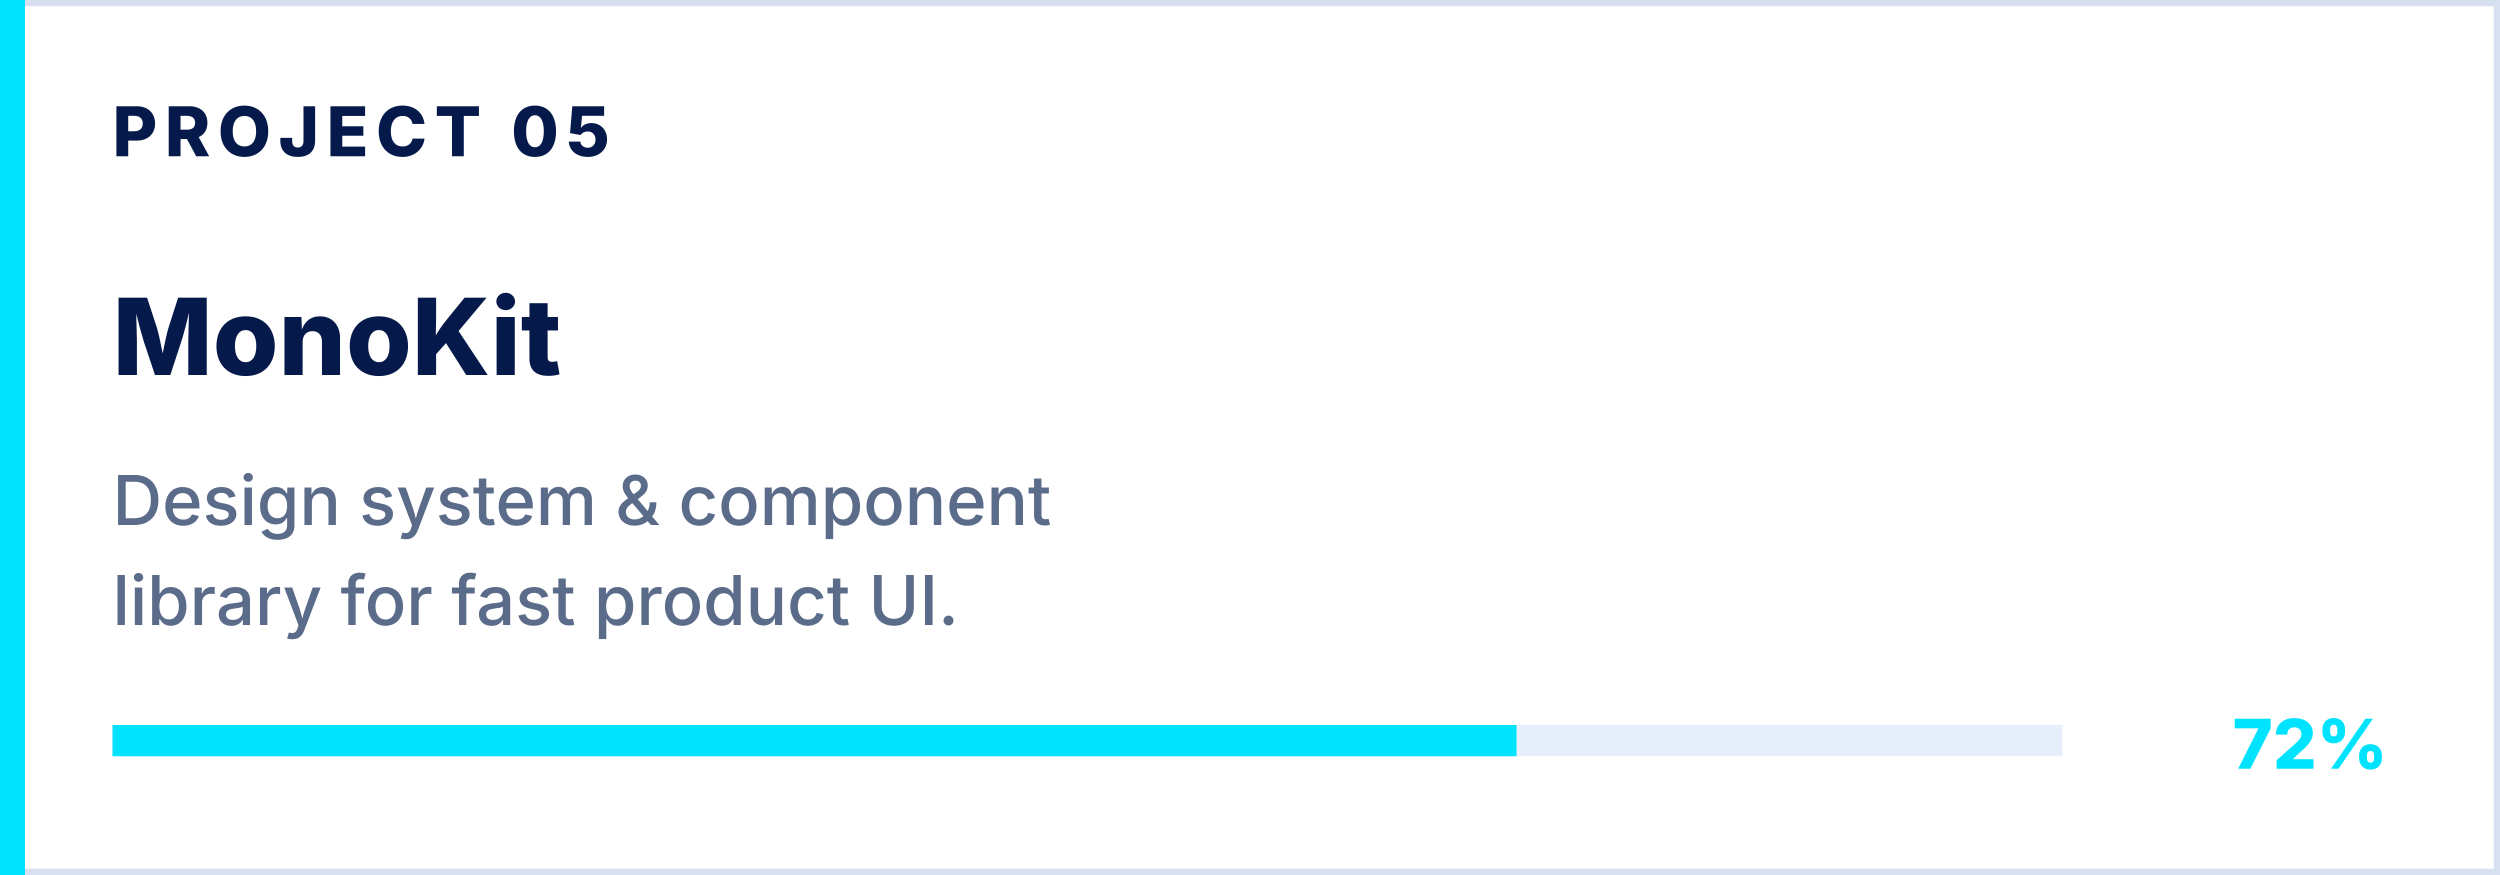
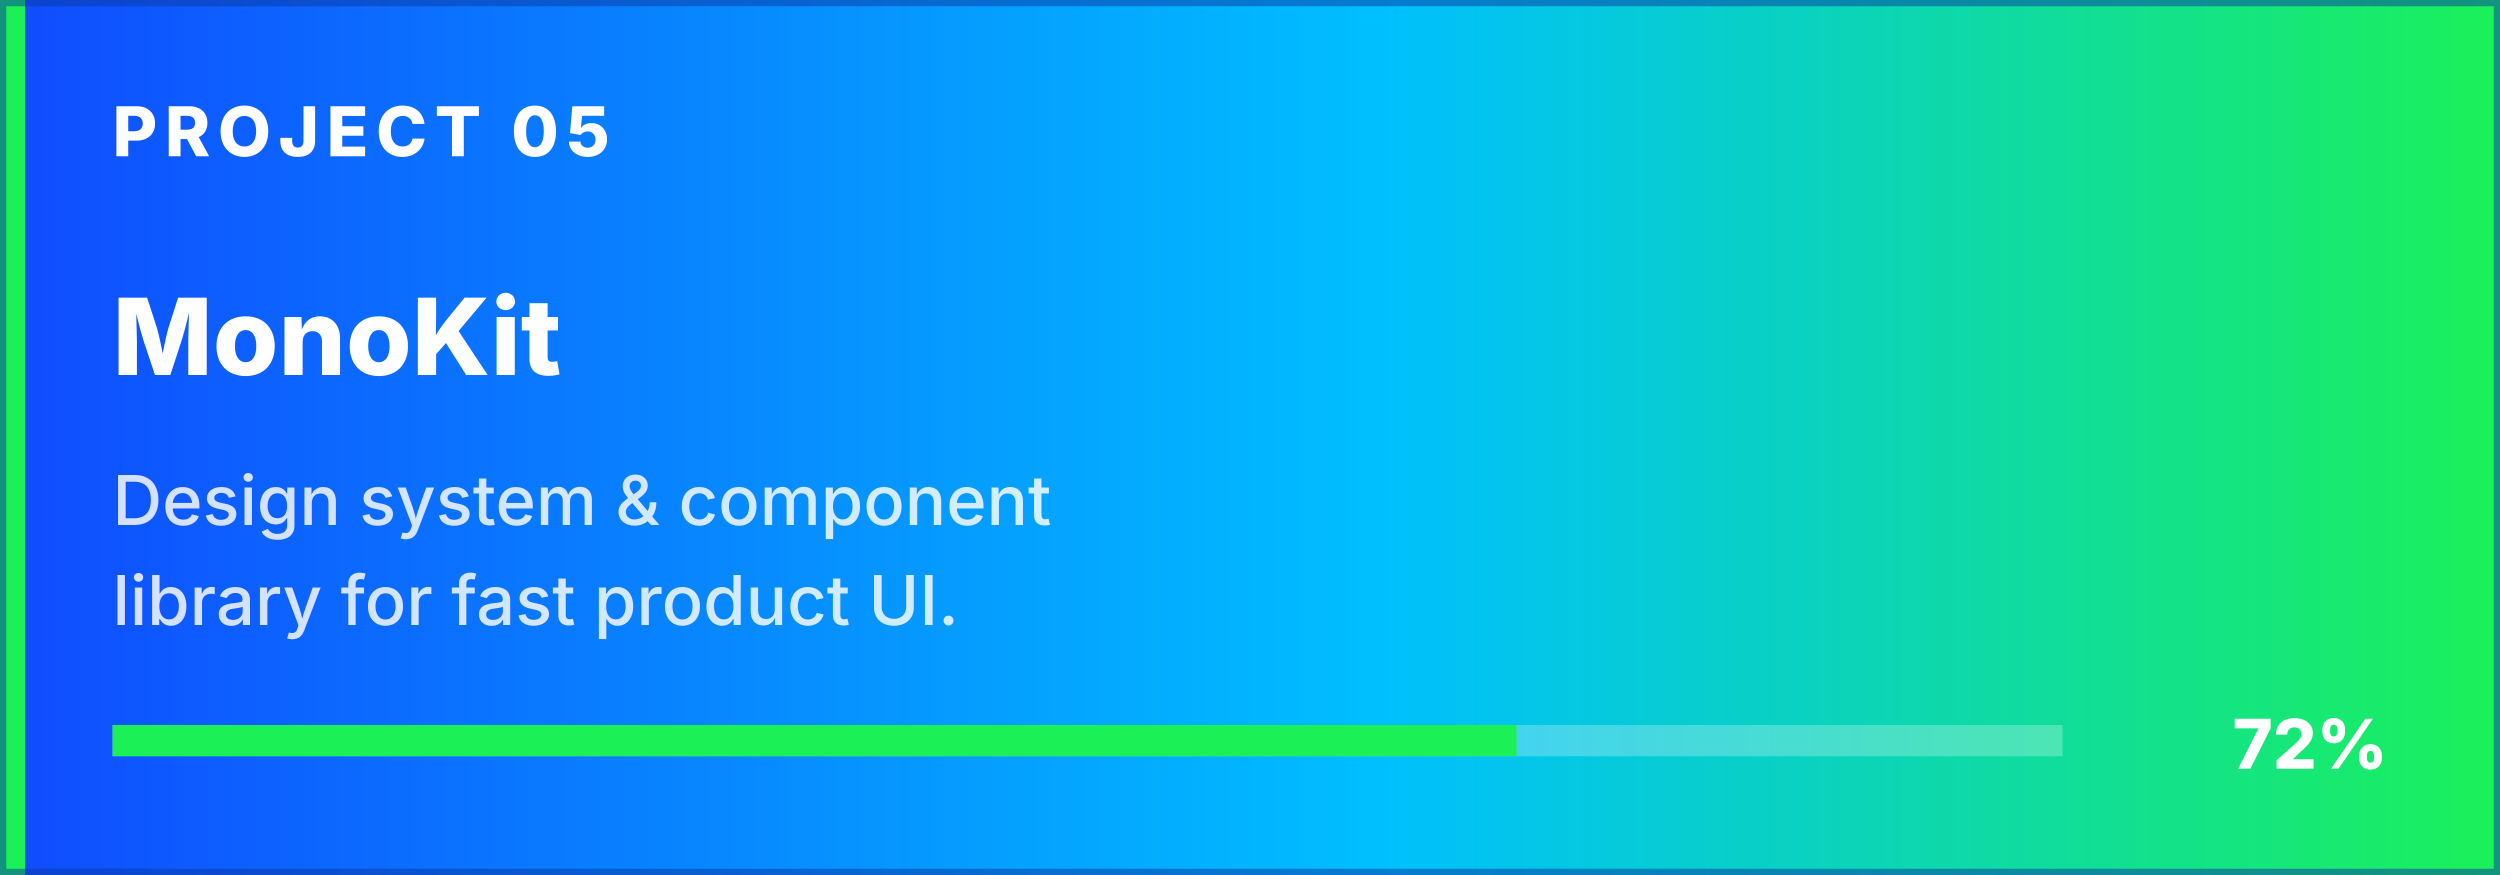
<svg xmlns="http://www.w3.org/2000/svg" width="400" height="140" viewBox="0 0 400 140" role="img">
-   <rect x="0.5" y="0.5" width="399" height="139" fill="#ffffff" stroke="#d6e0f0" />
-   <rect x="0" y="0" width="4" height="140" fill="#00E3FF" />
-   <text x="18" y="25" font-family="'Inter','Helvetica Neue','Segoe UI',system-ui,Arial,sans-serif" font-size="11" font-weight="800" letter-spacing="1.2" fill="#051A4A">PROJECT 05</text>
-   <text x="18" y="60" font-family="'Inter','Helvetica Neue','Segoe UI',system-ui,Arial,sans-serif" font-size="17" font-weight="800" fill="#051A4A">MonoKit</text>
-   <text x="18" y="84" font-family="'Inter','Helvetica Neue','Segoe UI',system-ui,Arial,sans-serif" font-size="11" font-weight="500" fill="#5b6b8a">Design system &amp; component</text>
-   <text x="18" y="100" font-family="'Inter','Helvetica Neue','Segoe UI',system-ui,Arial,sans-serif" font-size="11" font-weight="500" fill="#5b6b8a">library for fast product UI.</text>
-   <rect x="18" y="116" width="312" height="5" fill="#e6eefb" />
-   <rect x="18" y="116" width="224.64" height="5" fill="#00E3FF" />
-   <text x="382" y="123" font-family="'Inter','Helvetica Neue','Segoe UI',system-ui,Arial,sans-serif" font-size="11" font-weight="800" fill="#00E3FF" text-anchor="end">72%</text>
+   <defs>
+     <linearGradient id="bg" x1="0" y1="0" x2="1" y2="0">
+       <stop offset="0" stop-color="#104AFF" />
+       <stop offset="0.55" stop-color="#00BFFF" />
+       <stop offset="1" stop-color="#1BF157" />
+     </linearGradient>
+   </defs>
+   <rect x="0" y="0" width="400" height="140" fill="url(#bg)" />
+   <rect x="0" y="0" width="4" height="140" fill="#1BF157" />
+   <rect x="0.5" y="0.5" width="399" height="139" fill="none" stroke="#0B38A2" stroke-opacity="0.5" />
+   <text x="18" y="25" font-family="'Inter','Helvetica Neue','Segoe UI',system-ui,Arial,sans-serif" font-size="11" font-weight="800" letter-spacing="1.2" fill="#FFFFFF">PROJECT 05</text>
+   <text x="18" y="60" font-family="'Inter','Helvetica Neue','Segoe UI',system-ui,Arial,sans-serif" font-size="17" font-weight="800" fill="#FFFFFF">MonoKit</text>
+   <text x="18" y="84" font-family="'Inter','Helvetica Neue','Segoe UI',system-ui,Arial,sans-serif" font-size="11" font-weight="500" fill="#FFFFFF" fill-opacity="0.82">Design system &amp; component</text>
+   <text x="18" y="100" font-family="'Inter','Helvetica Neue','Segoe UI',system-ui,Arial,sans-serif" font-size="11" font-weight="500" fill="#FFFFFF" fill-opacity="0.82">library for fast product UI.</text>
+   <rect x="18" y="116" width="312" height="5" fill="#FFFFFF" fill-opacity="0.25" />
+   <rect x="18" y="116" width="224.64" height="5" fill="#1BF157" />
+   <text x="382" y="123" font-family="'Inter','Helvetica Neue','Segoe UI',system-ui,Arial,sans-serif" font-size="11" font-weight="800" fill="#FFFFFF" text-anchor="end">72%</text>
</svg>
